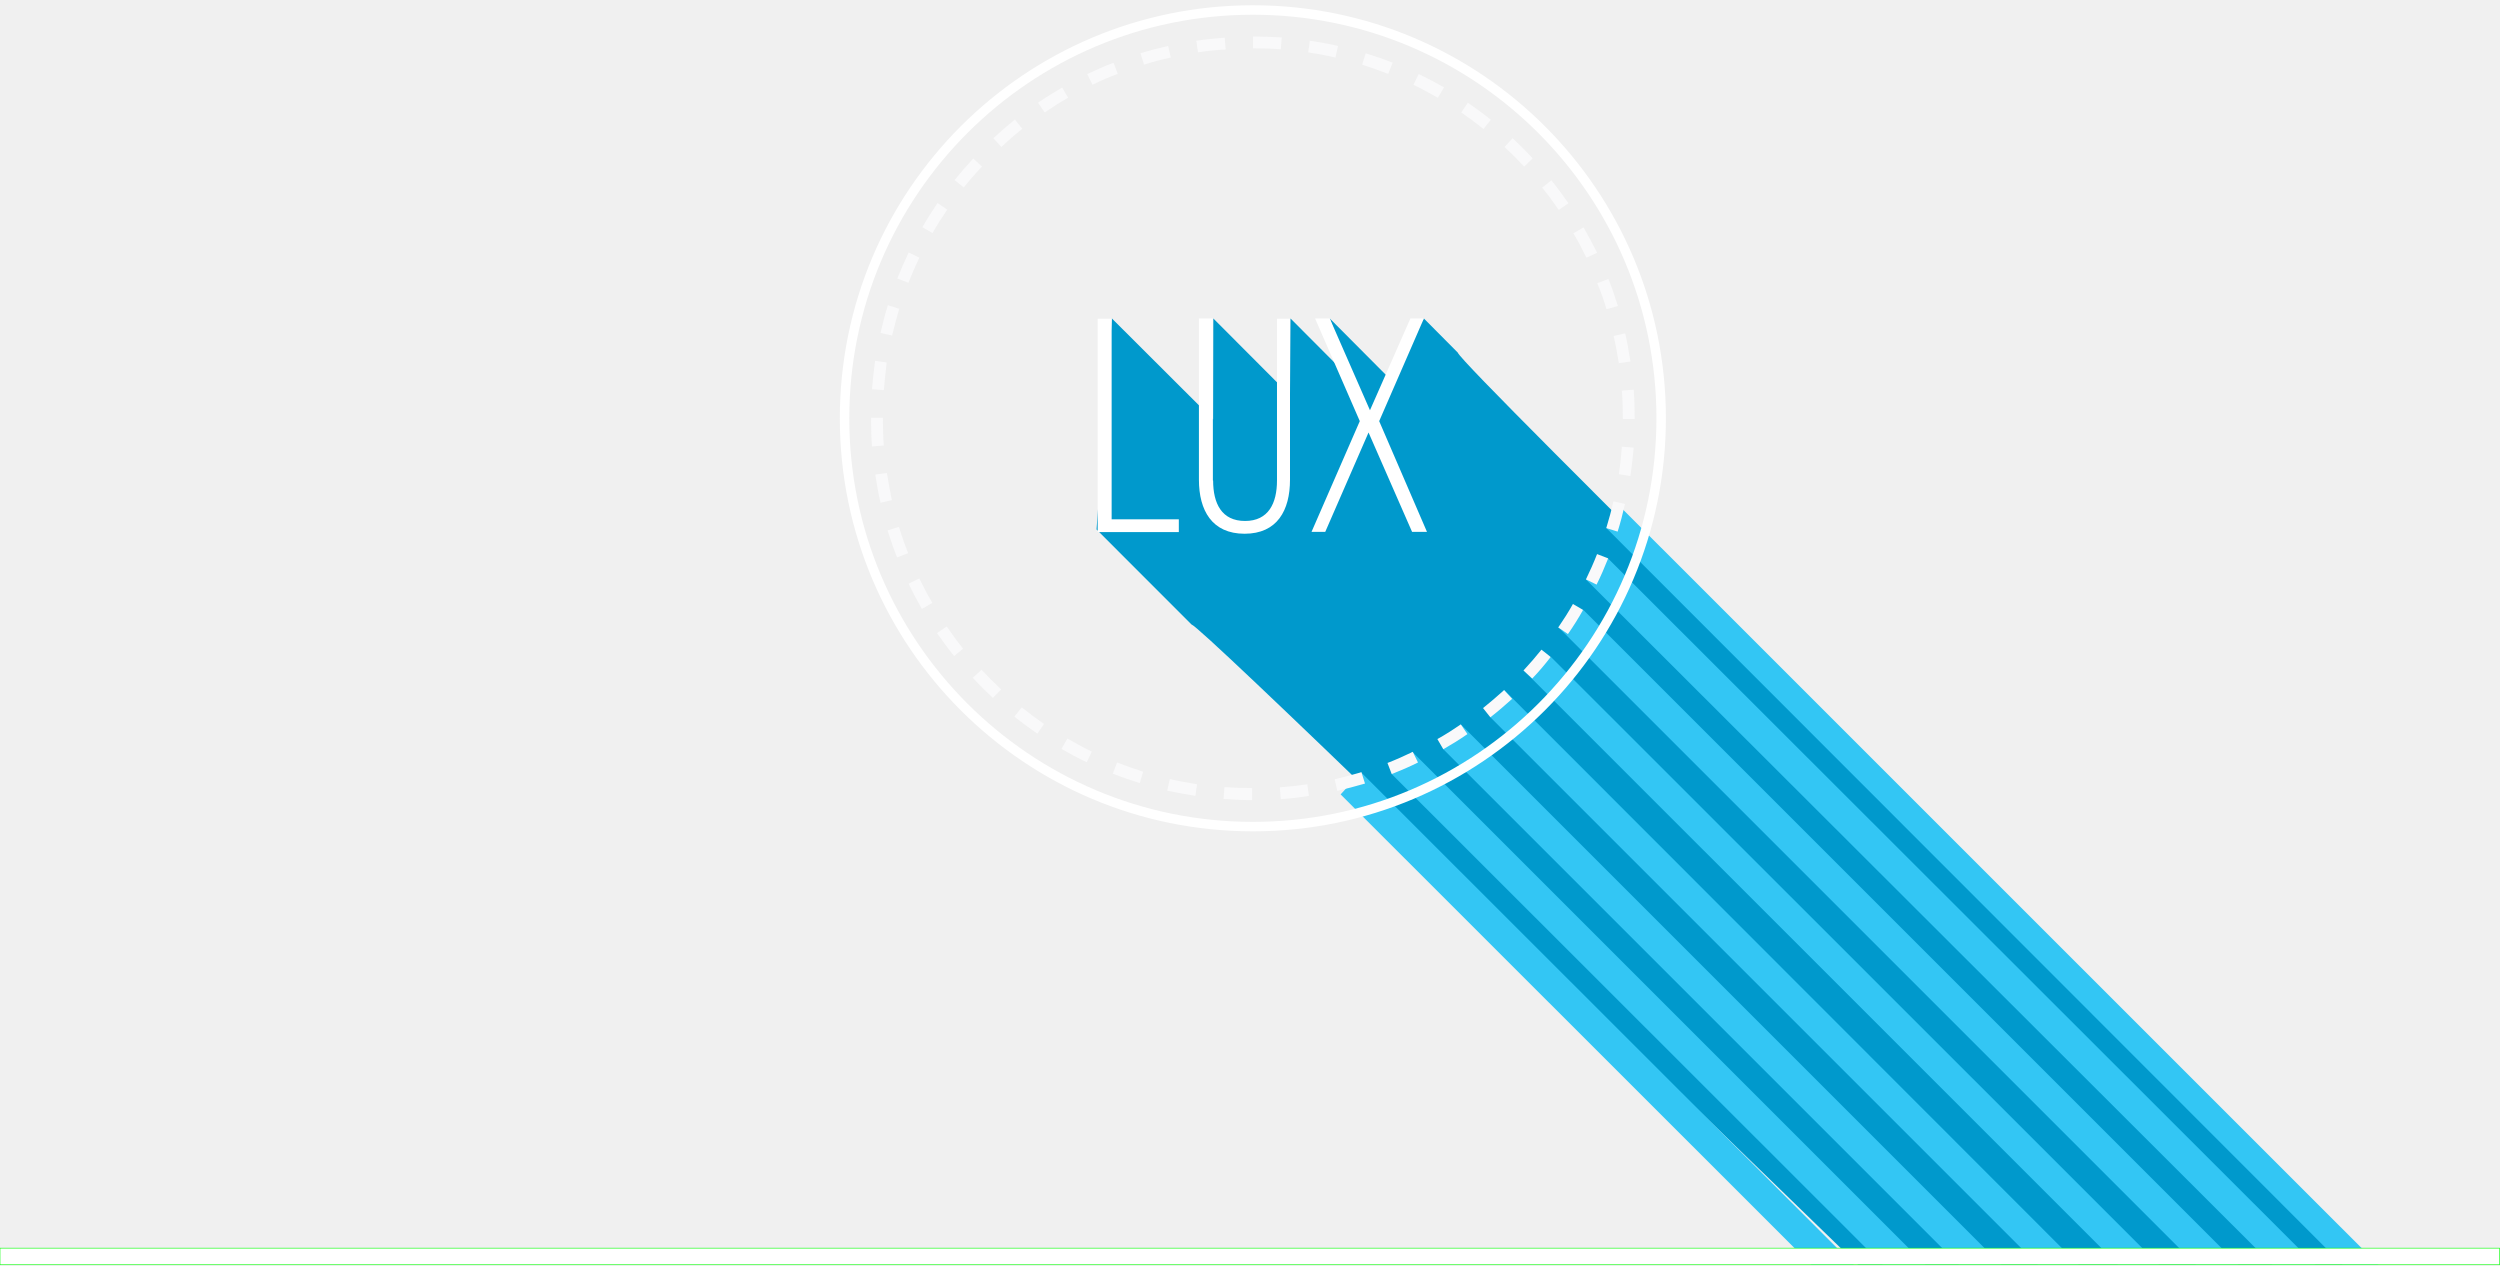
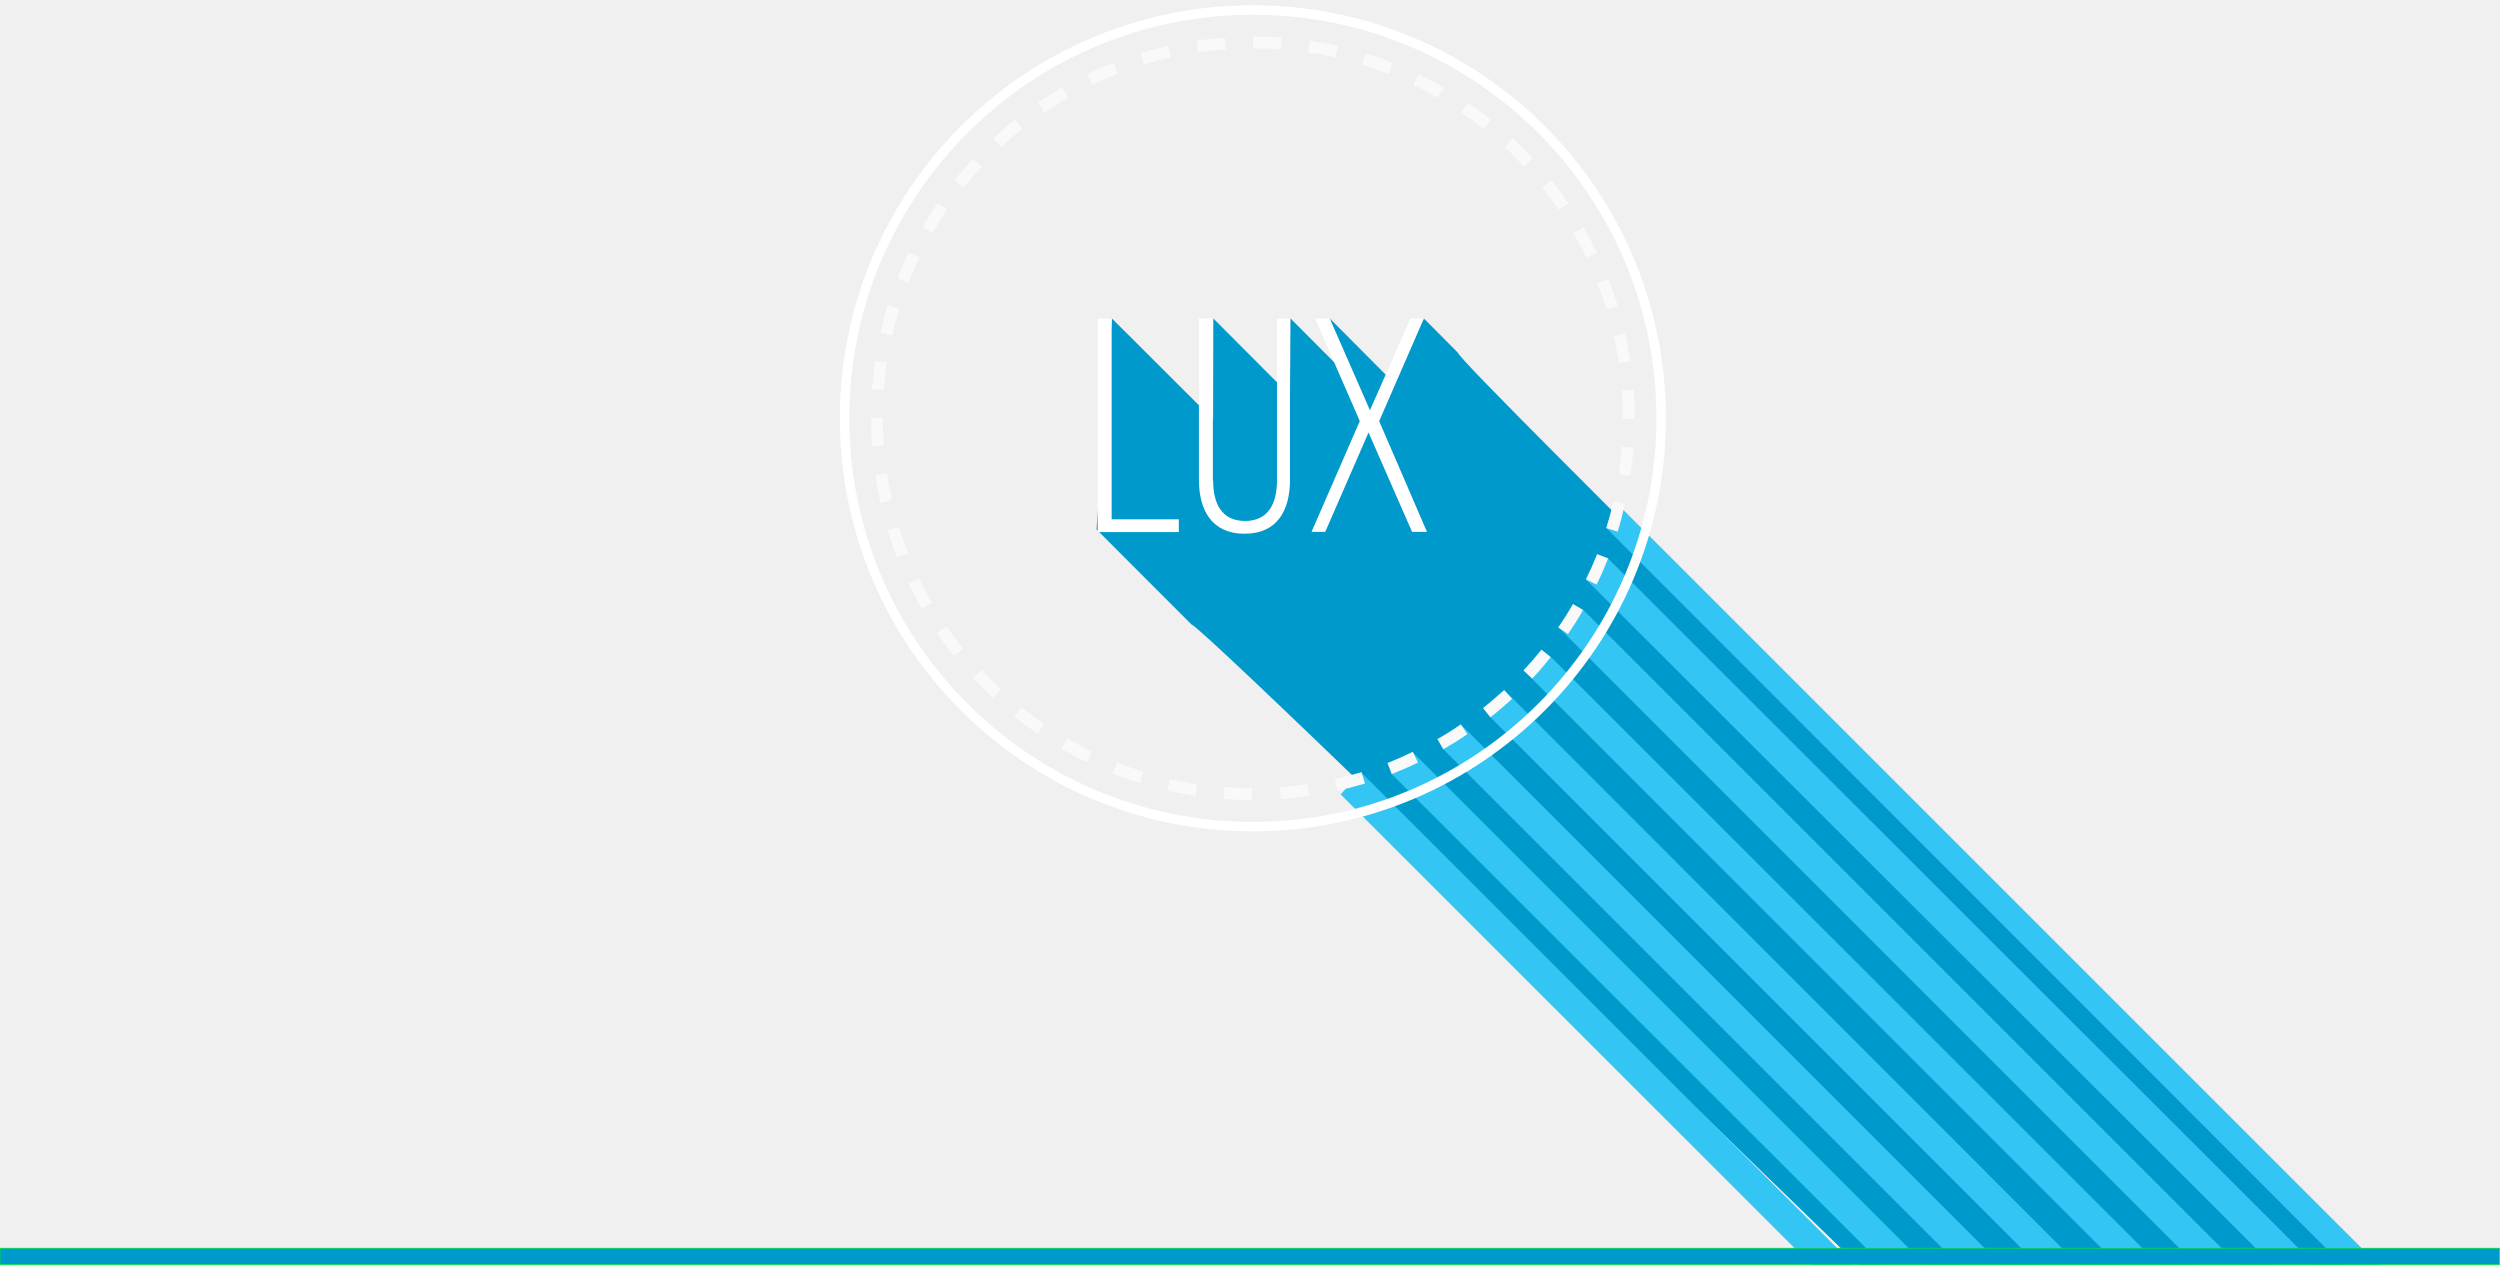
<svg xmlns="http://www.w3.org/2000/svg" version="1.1" x="0px" y="0px" viewBox="0 0 1056.812 534.75" xml:space="preserve" id="svg2985" width="100%" height="100%">
  <defs id="defs3044" />
  <style type="text/css" id="style2987">
	.st0{fill:#999999;}
	.st1{fill:#CCCCCC;}
	.st2{fill:#5D5E5E;}
	.st3{fill:#333333;}
	.st4{fill:#EE1D3A;}
	.st5{fill:#FFFFFF;}
	.st6{fill:#666766;}
	.st7{fill:none;}
	.st8{fill:#FFFFFF;stroke:#000000;stroke-miterlimit:10;}
	.st9{fill:#33C6F4;}
	.st10{fill:#0099CC;}
	.st11{fill:#47C8F5;}
	.st12{fill:#F7903E;}
	.st13{fill:#B14C26;}
	.st14{fill:#9DCDA3;}
	.st15{fill:#739560;}
	.st16{fill:#A2C5C9;}
	.st17{fill:#62778A;}
	.st18{fill:#D9C480;}
	.st19{fill:#98754B;}
	.st20{fill:#AC5E47;}
	.st21{fill:#7C2A38;}
	.st22{fill:#58612B;}
	.st23{fill:#273E20;}
	.st24{fill:#489A8C;}
	.st25{fill:#237784;}
	.st26{fill:#D5B2AC;}
	.st27{fill:#936776;}
	.st28{fill:#F9F9FA;}
	.st29{fill:none;stroke:#FFFFFF;stroke-width:4;stroke-miterlimit:10;}
	.st30{display:none;}
	.st31{display:inline;}
</style>
  <g id="Layer_1" transform="translate(-55.09375,-117.875)" />
  <g id="g3841" transform="translate(-110.3843,-183.1734)">
    <path style="fill:#0099cc" d="M 470.031 134.625 L 463.531 223.812 L 503.625 263.938 C 508.2 265.33 653.559 406.981 785.5 534.75 L 998.125 534.75 C 859.595 390.461 618.209 155.202 616.219 149.031 L 601.906 134.625 L 593.812 147.219 L 587.812 160.438 L 562.125 134.625 L 571.625 160.812 L 545.531 134.625 L 545.312 167.125 L 512.906 134.625 L 512.812 177.312 L 470.031 134.625 z " transform="translate(110.3843,183.1734)" id="path2995" />
    <g id="g2997">
      <path class="st5" d="m 574.4,408.1 v -90.2 h 5.9 v 84.8 h 28.4 v 5.4 h -34.3 z" id="path2999" style="fill:#ffffff" />
      <path class="st5" d="m 623.2,386.3 c 0,9.7 3.6,17.1 13.5,17.1 9.9,0 13.5,-7.5 13.5,-17.1 v -68.4 h 5.5 V 386 c 0,12.9 -5.4,22.8 -19.2,22.8 -13.8,0 -19.3,-9.9 -19.3,-22.8 v -68.2 h 5.9 v 68.5 z" id="path3001" style="fill:#ffffff" />
      <path class="st5" d="m 688.9,366 -18.3,42 h -5.8 l 20.4,-46.8 -18.9,-43.4 h 6.2 l 17,38.8 17.1,-38.8 h 5.7 l -18.9,43.4 20.2,46.8 h -6.3 l -18.4,-42 z" id="path3003" style="fill:#ffffff" />
    </g>
    <path style="fill:#33c6f4" d="M 575.312 326.438 L 566.719 335.812 L 765.75 534.75 L 783.75 534.75 L 575.312 326.438 z " transform="translate(110.3843,183.1734)" id="polygon3007" />
    <path style="fill:#33c6f4" d="M 686.125 215.438 L 679.031 223.219 L 990.344 534.75 L 1005.469 534.75 L 686.125 215.438 z " transform="translate(110.3843,183.1734)" id="polygon3009" />
    <path style="fill:#33c6f4" d="M 597.031 317.812 L 588.312 327.219 L 795.969 534.75 L 813.969 534.75 L 597.031 317.812 z " transform="translate(110.3843,183.1734)" id="polygon3013" />
    <path style="fill:#33c6f4" d="M 617.531 306.219 L 610.125 316.719 L 828.156 534.75 L 846.062 534.75 L 617.531 306.219 z " transform="translate(110.3843,183.1734)" id="polygon3015" />
    <path style="fill:#33c6f4" d="M 635.812 291.625 L 630.031 303.219 L 861.562 534.75 L 878.75 534.75 L 635.812 291.625 z " transform="translate(110.3843,183.1734)" id="polygon3017" />
    <path style="fill:#33c6f4" d="M 655.625 277.719 L 644.125 283.438 L 895.469 534.75 L 912.75 534.75 L 655.625 277.719 z " transform="translate(110.3843,183.1734)" id="polygon3019" />
    <path style="fill:#33c6f4" d="M 669.312 257.812 L 658.719 265.125 L 928.344 534.75 L 946.25 534.75 L 669.312 257.812 z " transform="translate(110.3843,183.1734)" id="polygon3021" />
    <path style="fill:#33c6f4" d="M 679.812 236.125 L 670.406 244.938 L 960.656 534.75 L 978.75 534.75 L 679.812 236.125 z " transform="translate(110.3843,183.1734)" id="polygon3023" />
    <g id="g3025">
      <path class="st28" d="m 639.7,521.4 c -4,0 -8.1,-0.2 -12.1,-0.5 l 0.4,-5 c 3.9,0.3 7.8,0.4 11.7,0.4 l 0,5.1 z m 12.1,-0.4 -0.4,-5 c 3.9,-0.3 7.8,-0.7 11.6,-1.3 l 0.7,4.9 c -3.9,0.7 -7.9,1.1 -11.9,1.4 z m -36.1,-1.4 c -4,-0.6 -8,-1.4 -11.9,-2.2 l 1.1,-4.9 c 3.8,0.9 7.6,1.6 11.5,2.2 l -0.7,4.9 z m 60,-2.1 -1.1,-4.9 c 3.8,-0.9 7.6,-1.9 11.3,-3 l 1.5,4.8 c -3.9,1.1 -7.8,2.2 -11.7,3.1 z m -83.5,-3.3 c -3.8,-1.2 -7.7,-2.5 -11.4,-4 l 1.8,-4.7 c 3.6,1.4 7.3,2.7 11,3.9 l -1.4,4.8 z m 106.5,-3.8 -1.8,-4.7 c 3.6,-1.4 7.2,-3 10.7,-4.7 l 2.2,4.5 c -3.6,1.8 -7.3,3.4 -11.1,4.9 z m -128.9,-5 c -3.6,-1.7 -7.2,-3.6 -10.7,-5.7 l 2.5,-4.3 c 3.4,1.9 6.8,3.8 10.3,5.5 l -2.1,4.5 z m 150.7,-5.5 -2.5,-4.3 c 3.4,-1.9 6.7,-4 9.9,-6.2 l 2.8,4.1 c -3.3,2.3 -6.7,4.4 -10.2,6.4 z m -171.6,-6.6 c -3.3,-2.3 -6.6,-4.7 -9.7,-7.2 l 3.1,-3.9 c 3,2.4 6.2,4.8 9.4,7 l -2.8,4.1 z m 191.5,-6.9 -3.1,-3.9 c 3,-2.4 6,-5 8.9,-7.6 l 3.4,3.7 c -2.9,2.6 -6,5.3 -9.2,7.8 z m -210.3,-8.2 c -2.9,-2.7 -5.8,-5.6 -8.5,-8.5 l 3.7,-3.4 c 2.6,2.8 5.4,5.6 8.3,8.3 l -3.5,3.6 z m 228,-8.2 -3.7,-3.4 c 2.6,-2.8 5.2,-5.8 7.6,-8.8 l 3.9,3.1 c -2.4,3.1 -5,6.2 -7.8,9.1 z m -244.4,-9.5 c -2.5,-3.1 -4.9,-6.4 -7.2,-9.7 l 4.1,-2.8 c 2.2,3.2 4.5,6.4 6.9,9.4 l -3.8,3.1 z m 259.5,-9.3 -4.1,-2.8 c 2.2,-3.2 4.3,-6.5 6.2,-9.9 l 4.3,2.5 c -1.9,3.4 -4.1,6.9 -6.4,10.2 z M 500.1,440.6 c -2,-3.5 -3.9,-7.1 -5.6,-10.7 l 4.5,-2.2 c 1.7,3.5 3.5,7 5.5,10.3 l -4.4,2.6 z m 285.2,-10.3 -4.5,-2.2 c 1.7,-3.5 3.3,-7.1 4.7,-10.7 l 4.7,1.8 c -1.5,3.8 -3.1,7.5 -4.9,11.1 z M 489.6,418.8 c -1.5,-3.7 -2.8,-7.6 -4,-11.4 l 4.8,-1.5 c 1.1,3.7 2.4,7.4 3.9,11.1 l -4.7,1.8 z m 304.6,-10.9 -4.8,-1.5 c 1.1,-3.7 2.2,-7.5 3,-11.3 l 4.9,1.1 c -0.9,4 -1.9,7.9 -3.1,11.7 z M 482.6,395.7 c -0.9,-3.9 -1.6,-7.9 -2.2,-11.9 l 4.9,-0.7 c 0.6,3.8 1.3,7.7 2.1,11.5 l -4.8,1.1 z m 317,-11.3 -4.9,-0.8 c 0.6,-3.8 1,-7.7 1.3,-11.6 l 5,0.4 c -0.4,4 -0.8,8 -1.4,12 z M 479,371.9 C 478.7,368 478.6,364 478.6,360 v -0.2 h 5 v 0.2 c 0,3.8 0.1,7.7 0.4,11.5 l -5,0.4 z m 322.4,-11.6 h -5 l 0,-0.3 c 0,-3.9 -0.1,-7.8 -0.4,-11.7 l 5,-0.4 c 0.3,4 0.4,8 0.4,12.1 l 0,0.3 z M 484,348.1 l -5,-0.4 c 0.3,-4 0.8,-8 1.3,-12 l 4.9,0.7 c -0.4,4 -0.9,7.9 -1.2,11.7 z m 310.7,-11.4 c -0.6,-3.8 -1.3,-7.7 -2.2,-11.5 l 4.9,-1.1 c 0.9,3.9 1.6,7.9 2.2,11.9 l -4.9,0.7 z M 487.5,325 l -4.9,-1.1 c 0.9,-3.9 1.9,-7.8 3.1,-11.7 l 4.8,1.5 c -1.1,3.8 -2.1,7.6 -3,11.3 z m 302,-11.1 c -1.1,-3.7 -2.4,-7.4 -3.9,-11 l 4.7,-1.8 c 1.5,3.7 2.8,7.6 4,11.4 l -4.8,1.4 z m -295.1,-11.2 -4.7,-1.8 c 1.5,-3.7 3.1,-7.4 4.8,-11 l 4.5,2.2 c -1.6,3.4 -3.2,7 -4.6,10.6 z M 781,292.1 c -1.7,-3.5 -3.5,-7 -5.5,-10.3 l 4.3,-2.5 c 2,3.5 3.9,7.1 5.7,10.7 l -4.5,2.1 z m -276.4,-10.4 -4.3,-2.5 c 2,-3.5 4.2,-6.9 6.4,-10.2 l 4.1,2.8 c -2.2,3.2 -4.3,6.5 -6.2,9.9 z m 264.7,-9.8 c -2.2,-3.2 -4.5,-6.4 -7,-9.4 l 3.9,-3.1 c 2.5,3.1 4.9,6.4 7.2,9.7 l -4.1,2.8 z m -251.5,-9.5 -3.9,-3.1 c 2.5,-3.1 5.2,-6.2 7.9,-9.1 l 3.7,3.4 c -2.7,2.8 -5.3,5.8 -7.7,8.8 z m 236.9,-8.8 c -2.6,-2.8 -5.4,-5.6 -8.3,-8.3 l 3.4,-3.7 c 2.9,2.7 5.8,5.6 8.5,8.5 l -3.6,3.5 z m -221,-8.3 -3.4,-3.7 c 2.9,-2.7 6,-5.4 9.1,-7.9 l 3.1,3.9 c -3,2.5 -6,5 -8.8,7.7 z m 203.8,-7.6 c -3,-2.4 -6.2,-4.8 -9.4,-7 l 2.8,-4.1 c 3.3,2.3 6.6,4.7 9.7,7.2 l -3.1,3.9 z m -185.5,-7 -2.8,-4.1 c 3.3,-2.3 6.8,-4.4 10.2,-6.4 l 2.5,4.3 c -3.4,1.9 -6.7,4 -9.9,6.2 z m 166.2,-6.2 c -3.4,-1.9 -6.8,-3.8 -10.3,-5.5 l 2.2,-4.5 c 3.6,1.7 7.2,3.6 10.7,5.6 l -2.6,4.4 z m -146,-5.5 -2.2,-4.5 c 3.6,-1.7 7.3,-3.4 11.1,-4.8 l 1.8,4.7 c -3.6,1.3 -7.2,2.9 -10.7,4.6 z m 125,-4.6 c -3.6,-1.4 -7.3,-2.7 -11,-3.9 l 1.5,-4.8 c 3.8,1.2 7.7,2.5 11.4,4 l -1.9,4.7 z m -103.2,-3.9 -1.5,-4.8 c 3.8,-1.2 7.8,-2.2 11.7,-3.1 l 1.1,4.9 c -3.8,0.8 -7.6,1.8 -11.3,3 z m 80.9,-3 c -3.8,-0.9 -7.6,-1.6 -11.5,-2.2 l 0.7,-4.9 c 4,0.6 8,1.3 11.9,2.2 l -1.1,4.9 z m -58.1,-2.2 -0.7,-4.9 c 4,-0.6 8,-1 12,-1.3 l 0.4,5 c -4,0.2 -7.9,0.6 -11.7,1.2 z m 35,-1.3 c -3.9,-0.3 -7.8,-0.4 -11.7,-0.4 l 0,-5 c 4,0 8.1,0.2 12.1,0.4 l -0.4,5 z" id="path3027" style="fill:#f9f9fa" />
    </g>
    <g id="g3029">
      <g id="g3031">
        <path class="st9" d="m 780.5,483.1 c 3.2,0 3.2,-5 0,-5 -3.2,0 -3.2,5 0,5 l 0,0 z" id="path3033" style="fill:#33c6f4" />
      </g>
    </g>
    <circle class="st29" cx="640" cy="360" r="172.6" id="circle3035" style="fill:none;stroke:#ffffff;stroke-width:4;stroke-miterlimit:10" d="m 812.6,360 c 0,95.324 -77.276,172.6 -172.6,172.6 -95.324,0 -172.6,-77.276 -172.6,-172.6 0,-95.324 77.276,-172.6 172.6,-172.6 95.324,0 172.6,77.276 172.6,172.6 z" />
-     <rect style="fill:#ffffff;fill-opacity:1;stroke:#00ff00;stroke-width:0.25;stroke-linecap:butt;stroke-linejoin:miter;stroke-miterlimit:4;stroke-opacity:1;stroke-dasharray:none" id="rect4023" width="1056.651" height="7.015" x="0" y="527.623" transform="translate(110.3843,183.1734)" />
+     <rect style="fill:#0099cc;fill-opacity:1;stroke:#00ff00;stroke-width:0.25;stroke-linecap:butt;stroke-linejoin:miter;stroke-miterlimit:4;stroke-opacity:1;stroke-dasharray:none" id="rect4023" width="1056.651" height="7.015" x="0" y="527.623" transform="translate(110.3843,183.1734)" />
  </g>
  <g id="Layer_2" class="st30" style="display:none" transform="translate(-55.09375,-117.875)" />
</svg>
